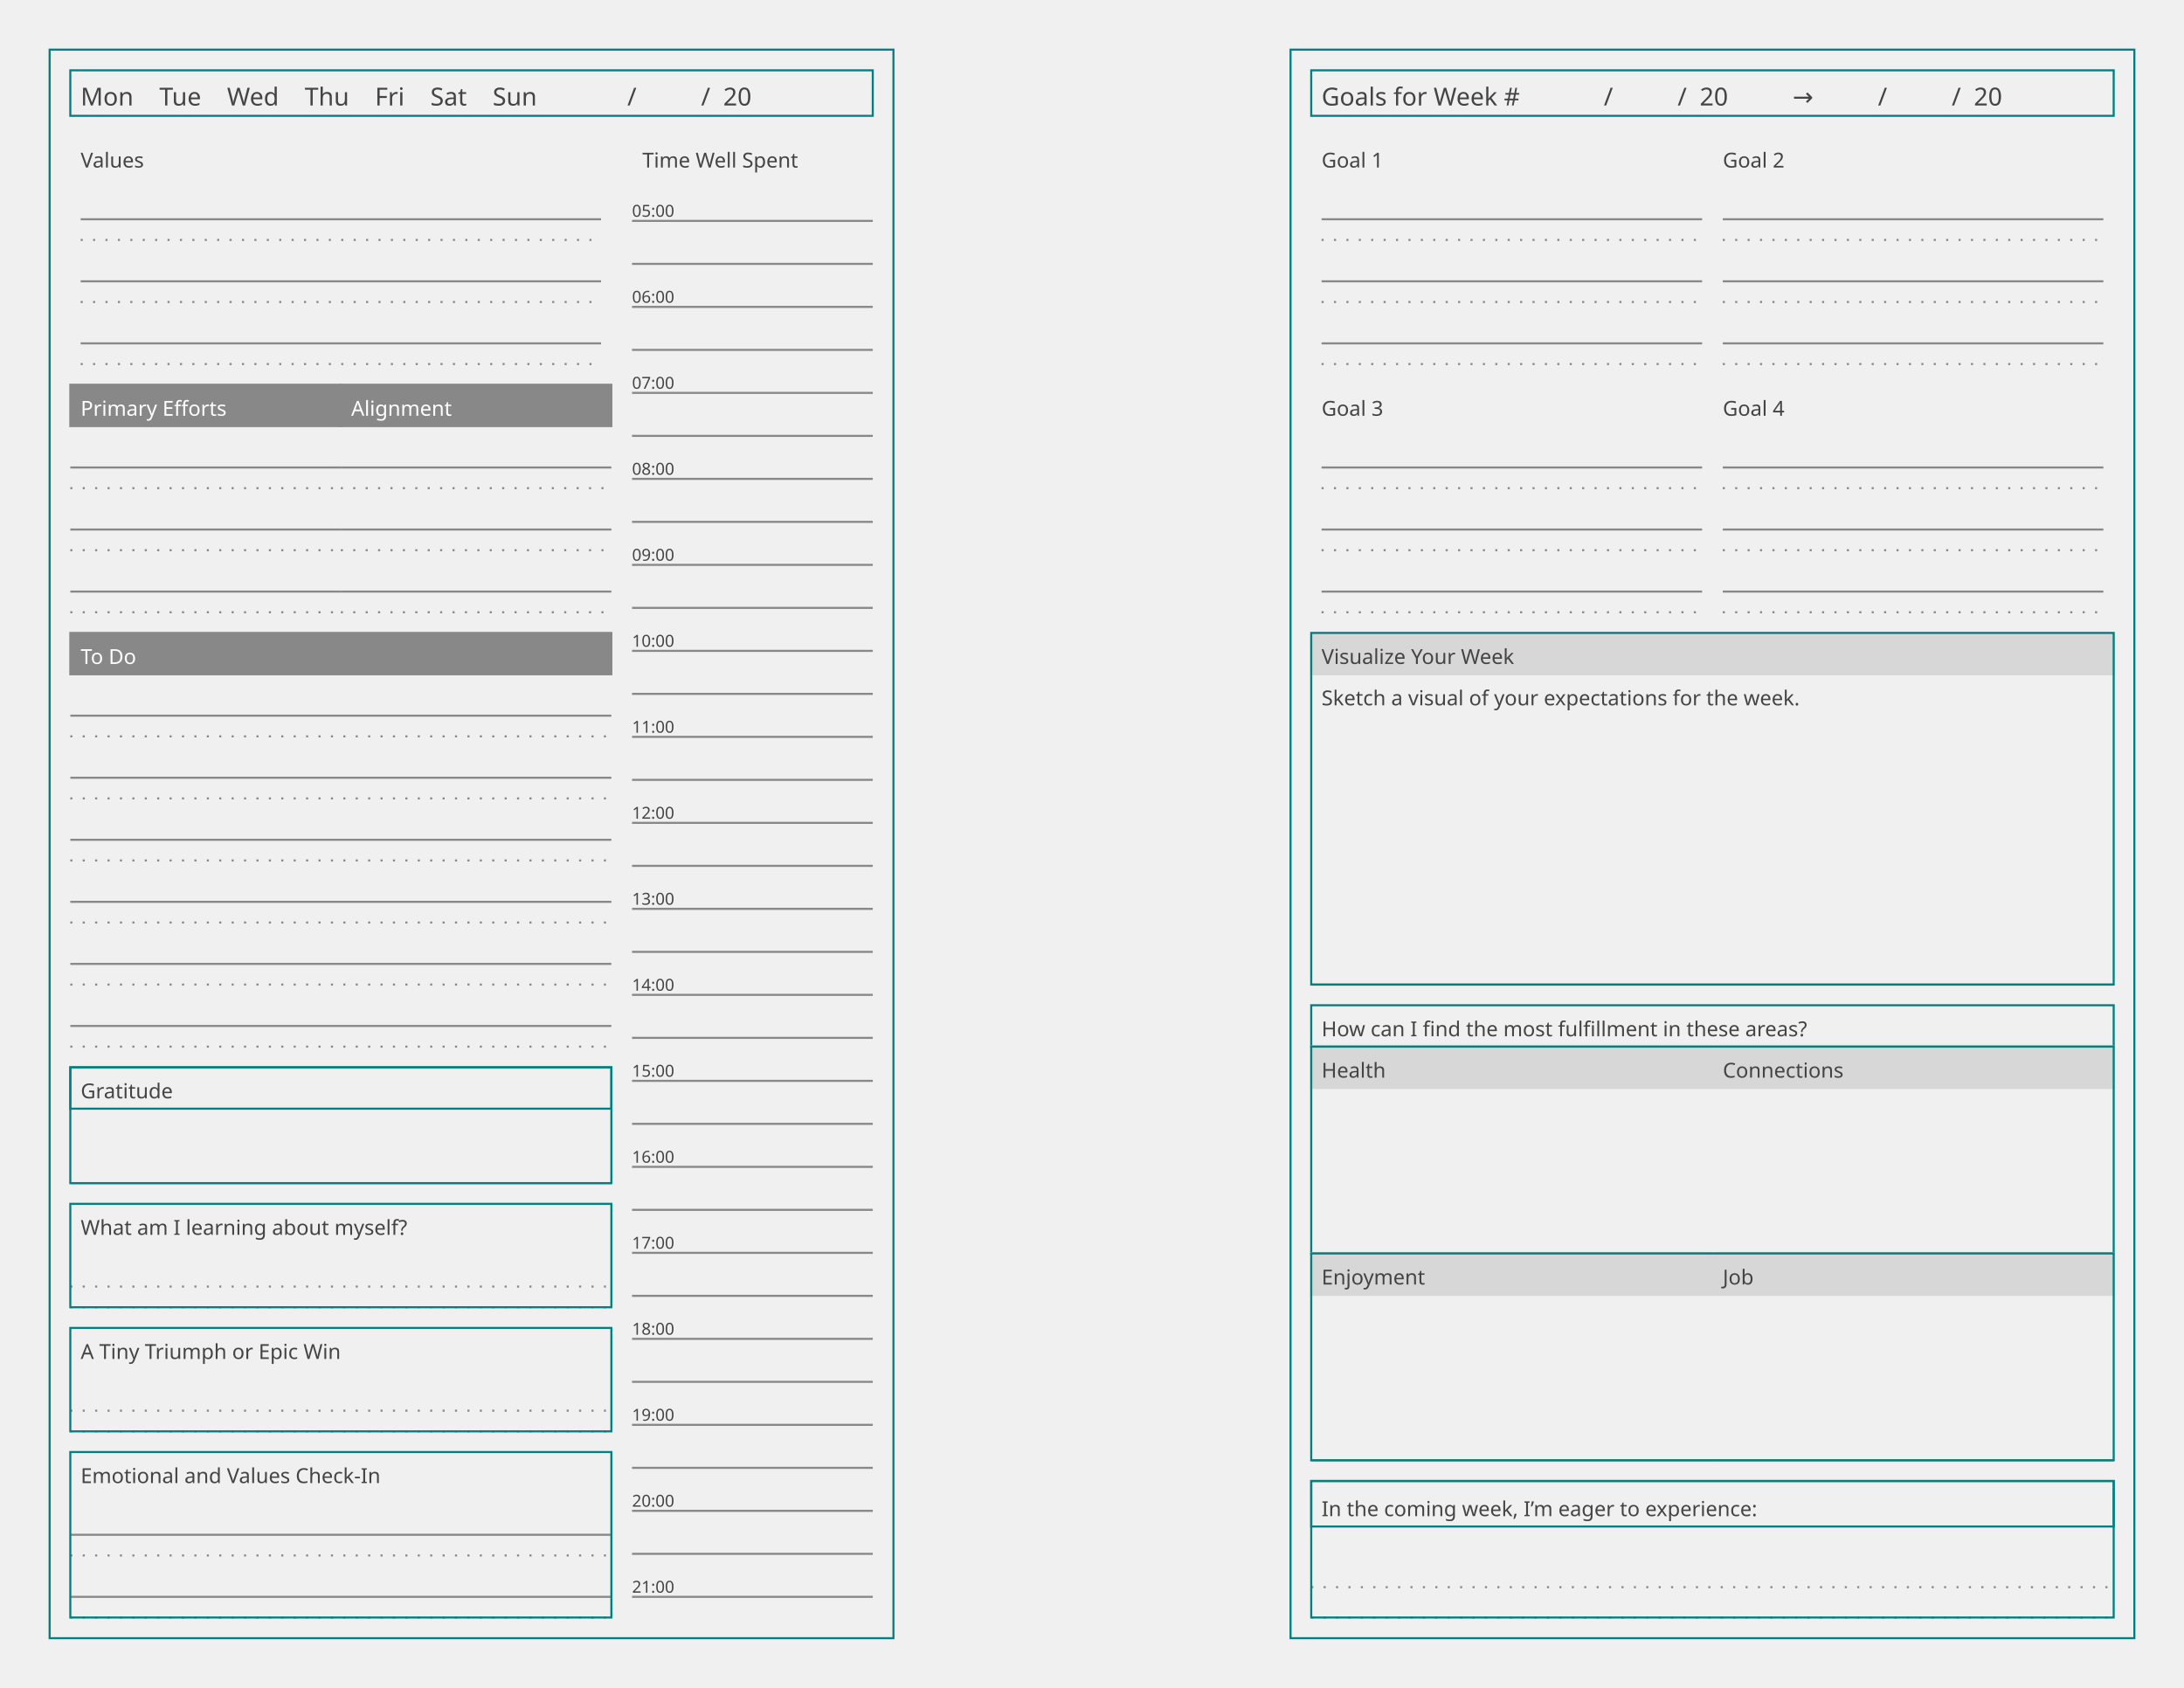
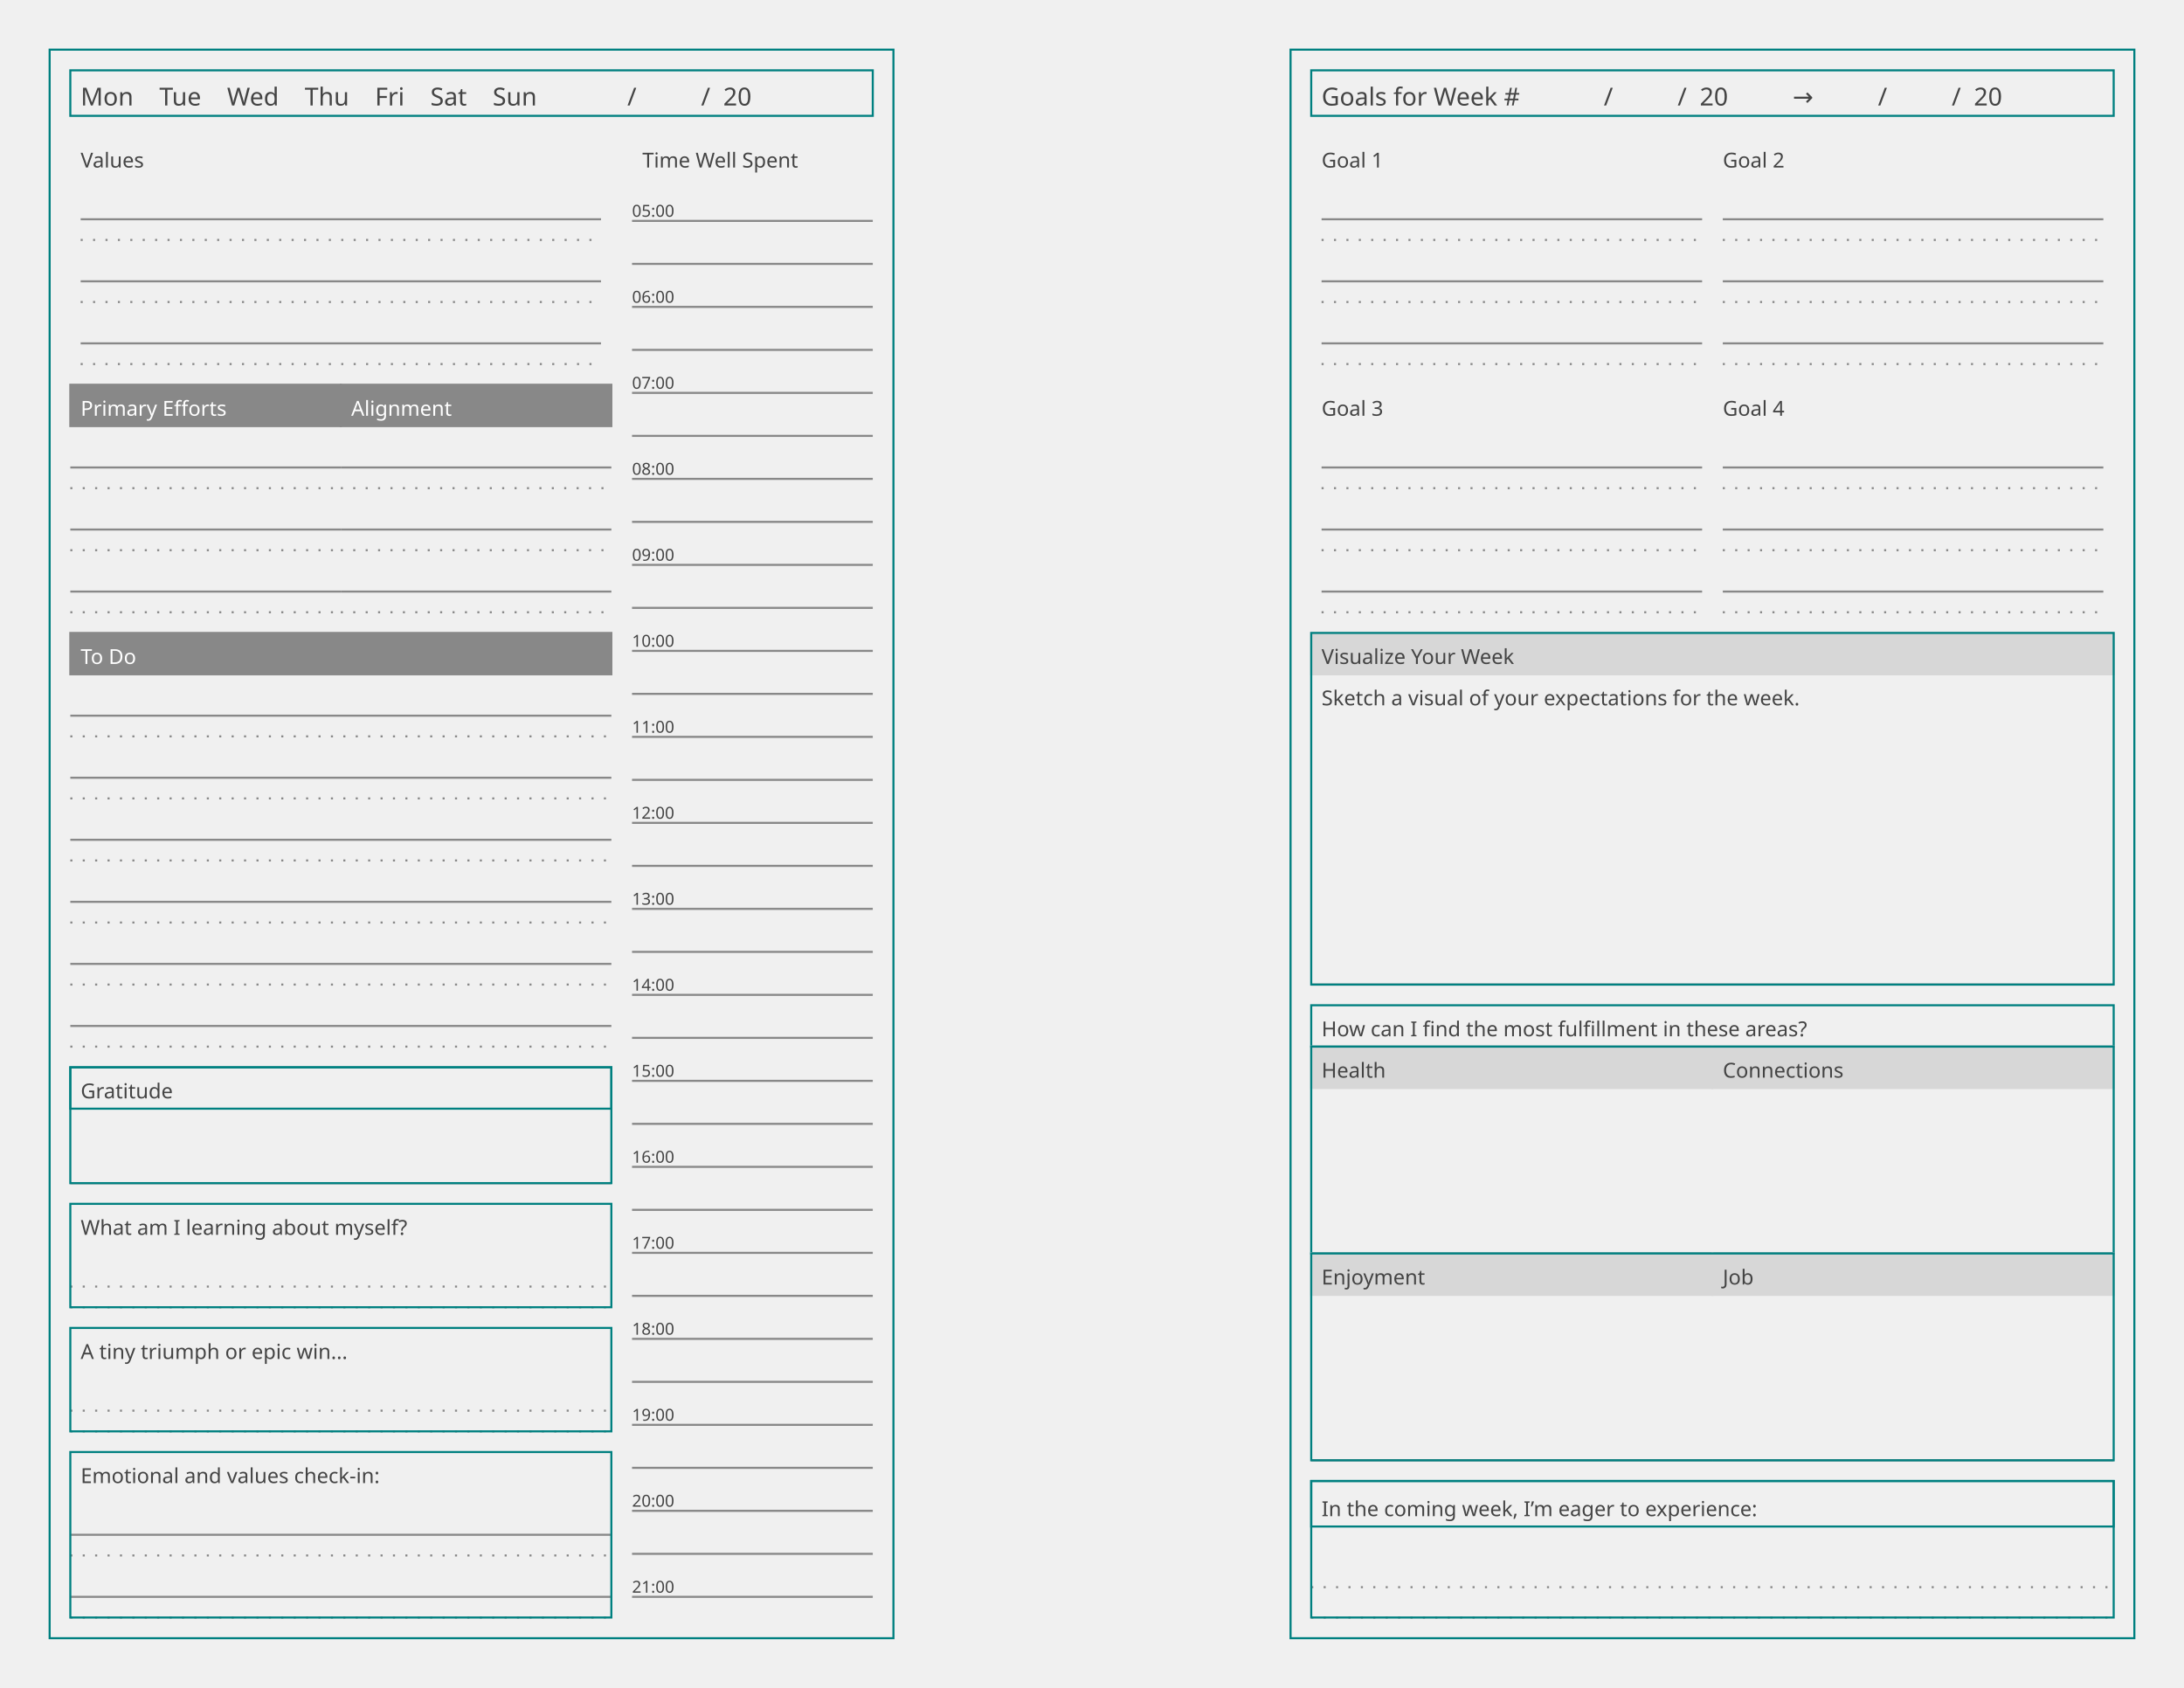
<svg xmlns="http://www.w3.org/2000/svg" baseProfile="tiny" height="8.5in" version="1.2" width="11in">
  <defs />
  <g transform="translate(24.0, 24.0)">
    <rect fill="none" height="768.0" stroke="#008080" width="408.0" x="0" y="0" />
    <g transform="translate(10, 10)">
      <rect fill="none" height="22" stroke="#008080" stroke-width="1" width="388.0" x="0" y="0" />
      <text alignment-baseline="text-after-edge" fill="#444444" font-family="Trebuchet MS" font-size="12" text-anchor="start" transform="translate(5,17)">Mon    Tue    Wed    Thu    Fri    Sat    Sun              /          /  20          </text>
    </g>
    <g transform="translate(10, 32)">
      <g transform="translate(0,10)">
        <g>
          <g transform="translate(0,0)">
            <text alignment-baseline="text-after-edge" fill="#444444" font-family="Ubuntu Mono" font-size="10" text-anchor="start" transform="translate(5,15)">Values</text>
          </g>
          <g transform="translate(0,20)">
            <g>
              <line stroke="#888888" stroke-dasharray="1,5" stroke-width="1" transform="translate(5,30.0)" x1="0" x2="251.6" y1="0" y2="0" />
              <line stroke="#888888" stroke-dasharray="1,5" stroke-width="1" transform="translate(5,60.0)" x1="0" x2="251.6" y1="0" y2="0" />
              <line stroke="#888888" stroke-dasharray="1,5" stroke-width="1" transform="translate(5,90.0)" x1="0" x2="251.6" y1="0" y2="0" />
            </g>
            <g>
              <line stroke="#888888" stroke-dasharray="1,0" stroke-width="1" transform="translate(5,20.0)" x1="0" x2="251.6" y1="0" y2="0" />
              <line stroke="#888888" stroke-dasharray="1,0" stroke-width="1" transform="translate(5,50.0)" x1="0" x2="251.6" y1="0" y2="0" />
              <line stroke="#888888" stroke-dasharray="1,0" stroke-width="1" transform="translate(5,80.0)" x1="0" x2="251.6" y1="0" y2="0" />
            </g>
          </g>
        </g>
      </g>
      <g transform="translate(0,130)">
        <g>
          <g transform="translate(0,0)">
            <g>
              <g transform="translate(0,0)">
                <rect fill="#888888" height="20" stroke="#888888" stroke-width="1" width="130.8" x="0" y="0" />
                <text alignment-baseline="text-after-edge" fill="#ffffff" font-family="Trebuchet MS" font-size="10" text-anchor="start" transform="translate(5,15)">Primary Efforts</text>
              </g>
              <g transform="translate(0,20)">
                <g>
                  <line stroke="#888888" stroke-dasharray="1,5" stroke-width="1" transform="translate(0,30.0)" x1="0" x2="130.8" y1="0" y2="0" />
                  <line stroke="#888888" stroke-dasharray="1,5" stroke-width="1" transform="translate(0,60.0)" x1="0" x2="130.8" y1="0" y2="0" />
                  <line stroke="#888888" stroke-dasharray="1,5" stroke-width="1" transform="translate(0,90.0)" x1="0" x2="130.8" y1="0" y2="0" />
                </g>
                <g>
                  <line stroke="#888888" stroke-dasharray="1,0" stroke-width="1" transform="translate(0,20.0)" x1="0" x2="130.8" y1="0" y2="0" />
                  <line stroke="#888888" stroke-dasharray="1,0" stroke-width="1" transform="translate(0,50.0)" x1="0" x2="130.8" y1="0" y2="0" />
                  <line stroke="#888888" stroke-dasharray="1,0" stroke-width="1" transform="translate(0,80.0)" x1="0" x2="130.8" y1="0" y2="0" />
                </g>
              </g>
            </g>
          </g>
          <g transform="translate(130.8,0)">
            <g>
              <g transform="translate(0,0)">
                <rect fill="#888888" height="20" stroke="#888888" stroke-width="1" width="130.8" x="0" y="0" />
                <text alignment-baseline="text-after-edge" fill="#ffffff" font-family="Trebuchet MS" font-size="10" text-anchor="start" transform="translate(5,15)">Alignment</text>
              </g>
              <g transform="translate(0,20)">
                <g>
                  <line stroke="#888888" stroke-dasharray="1,5" stroke-width="1" transform="translate(0,30.0)" x1="0" x2="130.8" y1="0" y2="0" />
                  <line stroke="#888888" stroke-dasharray="1,5" stroke-width="1" transform="translate(0,60.0)" x1="0" x2="130.8" y1="0" y2="0" />
                  <line stroke="#888888" stroke-dasharray="1,5" stroke-width="1" transform="translate(0,90.0)" x1="0" x2="130.8" y1="0" y2="0" />
                </g>
                <g>
                  <line stroke="#888888" stroke-dasharray="1,0" stroke-width="1" transform="translate(0,20.0)" x1="0" x2="130.8" y1="0" y2="0" />
                  <line stroke="#888888" stroke-dasharray="1,0" stroke-width="1" transform="translate(0,50.0)" x1="0" x2="130.8" y1="0" y2="0" />
                  <line stroke="#888888" stroke-dasharray="1,0" stroke-width="1" transform="translate(0,80.0)" x1="0" x2="130.8" y1="0" y2="0" />
                </g>
              </g>
            </g>
          </g>
        </g>
      </g>
      <g transform="translate(0,250)">
        <g>
          <g transform="translate(0,0)">
            <rect fill="#888888" height="20" stroke="#888888" stroke-width="1" width="261.6" x="0" y="0" />
            <text alignment-baseline="text-after-edge" fill="#ffffff" font-family="Ubuntu Mono" font-size="10" text-anchor="start" transform="translate(5,15)">To Do</text>
          </g>
          <g transform="translate(0,20)">
            <g>
              <line stroke="#888888" stroke-dasharray="1,5" stroke-width="1" transform="translate(0,30.0)" x1="0" x2="261.6" y1="0" y2="0" />
              <line stroke="#888888" stroke-dasharray="1,5" stroke-width="1" transform="translate(0,60.0)" x1="0" x2="261.6" y1="0" y2="0" />
              <line stroke="#888888" stroke-dasharray="1,5" stroke-width="1" transform="translate(0,90.0)" x1="0" x2="261.6" y1="0" y2="0" />
              <line stroke="#888888" stroke-dasharray="1,5" stroke-width="1" transform="translate(0,120.0)" x1="0" x2="261.6" y1="0" y2="0" />
              <line stroke="#888888" stroke-dasharray="1,5" stroke-width="1" transform="translate(0,150.0)" x1="0" x2="261.6" y1="0" y2="0" />
              <line stroke="#888888" stroke-dasharray="1,5" stroke-width="1" transform="translate(0,180.0)" x1="0" x2="261.6" y1="0" y2="0" />
            </g>
            <g>
              <line stroke="#888888" stroke-dasharray="1,0" stroke-width="1" transform="translate(0,20.0)" x1="0" x2="261.6" y1="0" y2="0" />
              <line stroke="#888888" stroke-dasharray="1,0" stroke-width="1" transform="translate(0,50.0)" x1="0" x2="261.6" y1="0" y2="0" />
              <line stroke="#888888" stroke-dasharray="1,0" stroke-width="1" transform="translate(0,80.0)" x1="0" x2="261.6" y1="0" y2="0" />
              <line stroke="#888888" stroke-dasharray="1,0" stroke-width="1" transform="translate(0,110.0)" x1="0" x2="261.6" y1="0" y2="0" />
              <line stroke="#888888" stroke-dasharray="1,0" stroke-width="1" transform="translate(0,140.0)" x1="0" x2="261.6" y1="0" y2="0" />
              <line stroke="#888888" stroke-dasharray="1,0" stroke-width="1" transform="translate(0,170.0)" x1="0" x2="261.6" y1="0" y2="0" />
            </g>
          </g>
        </g>
      </g>
      <g transform="translate(0,460)">
        <g>
          <g transform="translate(0,0)">
            <rect fill="none" height="20" stroke="#008080" stroke-width="1" width="261.6" x="0" y="0" />
            <text alignment-baseline="text-after-edge" fill="#444444" font-family="Trebuchet MS" font-size="10" text-anchor="start" transform="translate(5,15)">Gratitude</text>
          </g>
          <g transform="translate(0,20)">
            <line stroke="#888888" stroke-dasharray="1,0" stroke-width="1" transform="translate(0,36.0)" x1="0" x2="261.6" y1="0" y2="0" />
          </g>
        </g>
        <rect fill="none" height="56.0" stroke="#008080" stroke-width="1" width="261.6" x="0" y="0" />
      </g>
      <g transform="translate(0,526.0)">
        <g>
          <g transform="translate(0,0)">
            <text alignment-baseline="text-after-edge" fill="#444444" font-family="Ubuntu Mono" font-size="10" text-anchor="start" transform="translate(5,15)">What am I learning about myself?</text>
          </g>
          <g transform="translate(0,20)">
            <g>
              <line stroke="#888888" stroke-dasharray="1,5" stroke-width="1" transform="translate(0,30.0)" x1="0" x2="261.6" y1="0" y2="0" />
            </g>
            <g>
              <line stroke="#888888" stroke-dasharray="1,5" stroke-width="1" transform="translate(0,20.0)" x1="0" x2="261.6" y1="0" y2="0" />
            </g>
          </g>
        </g>
        <rect fill="none" height="50" stroke="#008080" stroke-width="1" width="261.6" x="0" y="0" />
      </g>
      <g transform="translate(0,586.0)">
        <g>
          <g transform="translate(0,0)">
-             <text alignment-baseline="text-after-edge" fill="#444444" font-family="Ubuntu Mono" font-size="10" text-anchor="start" transform="translate(5,15)">A Tiny Triumph or Epic Win</text>
+             <text alignment-baseline="text-after-edge" fill="#444444" font-family="Ubuntu Mono" font-size="10" text-anchor="start" transform="translate(5,15)">A tiny triumph or epic win...</text>
          </g>
          <g transform="translate(0,20)">
            <g>
              <line stroke="#888888" stroke-dasharray="1,5" stroke-width="1" transform="translate(0,30.0)" x1="0" x2="261.6" y1="0" y2="0" />
            </g>
            <g>
              <line stroke="#888888" stroke-dasharray="1,5" stroke-width="1" transform="translate(0,20.0)" x1="0" x2="261.6" y1="0" y2="0" />
            </g>
          </g>
        </g>
        <rect fill="none" height="50" stroke="#008080" stroke-width="1" width="261.6" x="0" y="0" />
      </g>
      <g transform="translate(0,646.0)">
        <g>
          <g transform="translate(0,0)">
-             <text alignment-baseline="text-after-edge" fill="#444444" font-family="Ubuntu Mono" font-size="10" text-anchor="start" transform="translate(5,15)">Emotional and Values Check-In</text>
+             <text alignment-baseline="text-after-edge" fill="#444444" font-family="Ubuntu Mono" font-size="10" text-anchor="start" transform="translate(5,15)">Emotional and values check-in:</text>
          </g>
          <g transform="translate(0,20)">
            <g>
              <line stroke="#888888" stroke-dasharray="1,5" stroke-width="1" transform="translate(0,30.0)" x1="0" x2="261.6" y1="0" y2="0" />
              <line stroke="#888888" stroke-dasharray="1,5" stroke-width="1" transform="translate(0,60.0)" x1="0" x2="261.6" y1="0" y2="0" />
            </g>
            <g>
              <line stroke="#888888" stroke-dasharray="1,0" stroke-width="1" transform="translate(0,20.0)" x1="0" x2="261.6" y1="0" y2="0" />
              <line stroke="#888888" stroke-dasharray="1,0" stroke-width="1" transform="translate(0,50.0)" x1="0" x2="261.6" y1="0" y2="0" />
            </g>
          </g>
        </g>
        <rect fill="none" height="80" stroke="#008080" stroke-width="1" width="261.6" x="0" y="0" />
      </g>
    </g>
    <g transform="translate(281.6,32)">
      <g>
        <rect fill="none" height="20" stroke="none" width="116.4" x="0" y="10" />
        <text alignment-baseline="text-after-edge" fill="#444444" font-family="Ubuntu Mono" font-size="10" text-anchor="start" x="5" y="25">Time Well Spent</text>
      </g>
      <g>
        <text alignment-baseline="text-after-edge" fill="#444444" font-family="Ubuntu Mono" font-size="8" text-anchor="start" x="0" y="48.788">05:00</text>
        <line stroke="#888888" x1="0" x2="116.4" y1="50.788" y2="50.788" />
        <line stroke="#888888" x1="0" x2="116.4" y1="71.576" y2="71.576" />
        <text alignment-baseline="text-after-edge" fill="#444444" font-family="Ubuntu Mono" font-size="8" text-anchor="start" x="0" y="90.364">06:00</text>
        <line stroke="#888888" x1="0" x2="116.4" y1="92.364" y2="92.364" />
        <line stroke="#888888" x1="0" x2="116.4" y1="113.152" y2="113.152" />
        <text alignment-baseline="text-after-edge" fill="#444444" font-family="Ubuntu Mono" font-size="8" text-anchor="start" x="0" y="131.939">07:00</text>
        <line stroke="#888888" x1="0" x2="116.4" y1="133.939" y2="133.939" />
        <line stroke="#888888" x1="0" x2="116.4" y1="154.727" y2="154.727" />
        <text alignment-baseline="text-after-edge" fill="#444444" font-family="Ubuntu Mono" font-size="8" text-anchor="start" x="0" y="173.515">08:00</text>
        <line stroke="#888888" x1="0" x2="116.4" y1="175.515" y2="175.515" />
        <line stroke="#888888" x1="0" x2="116.4" y1="196.303" y2="196.303" />
        <text alignment-baseline="text-after-edge" fill="#444444" font-family="Ubuntu Mono" font-size="8" text-anchor="start" x="0" y="215.091">09:00</text>
        <line stroke="#888888" x1="0" x2="116.4" y1="217.091" y2="217.091" />
        <line stroke="#888888" x1="0" x2="116.4" y1="237.879" y2="237.879" />
        <text alignment-baseline="text-after-edge" fill="#444444" font-family="Ubuntu Mono" font-size="8" text-anchor="start" x="0" y="256.667">10:00</text>
        <line stroke="#888888" x1="0" x2="116.4" y1="258.667" y2="258.667" />
        <line stroke="#888888" x1="0" x2="116.4" y1="279.455" y2="279.455" />
        <text alignment-baseline="text-after-edge" fill="#444444" font-family="Ubuntu Mono" font-size="8" text-anchor="start" x="0" y="298.242">11:00</text>
        <line stroke="#888888" x1="0" x2="116.4" y1="300.242" y2="300.242" />
        <line stroke="#888888" x1="0" x2="116.4" y1="321.03" y2="321.03" />
        <text alignment-baseline="text-after-edge" fill="#444444" font-family="Ubuntu Mono" font-size="8" text-anchor="start" x="0" y="339.818">12:00</text>
        <line stroke="#888888" x1="0" x2="116.4" y1="341.818" y2="341.818" />
        <line stroke="#888888" x1="0" x2="116.4" y1="362.606" y2="362.606" />
        <text alignment-baseline="text-after-edge" fill="#444444" font-family="Ubuntu Mono" font-size="8" text-anchor="start" x="0" y="381.394">13:00</text>
        <line stroke="#888888" x1="0" x2="116.4" y1="383.394" y2="383.394" />
        <line stroke="#888888" x1="0" x2="116.4" y1="404.182" y2="404.182" />
        <text alignment-baseline="text-after-edge" fill="#444444" font-family="Ubuntu Mono" font-size="8" text-anchor="start" x="0" y="422.97">14:00</text>
        <line stroke="#888888" x1="0" x2="116.4" y1="424.97" y2="424.97" />
        <line stroke="#888888" x1="0" x2="116.4" y1="445.758" y2="445.758" />
        <text alignment-baseline="text-after-edge" fill="#444444" font-family="Ubuntu Mono" font-size="8" text-anchor="start" x="0" y="464.545">15:00</text>
        <line stroke="#888888" x1="0" x2="116.4" y1="466.545" y2="466.545" />
        <line stroke="#888888" x1="0" x2="116.4" y1="487.333" y2="487.333" />
        <text alignment-baseline="text-after-edge" fill="#444444" font-family="Ubuntu Mono" font-size="8" text-anchor="start" x="0" y="506.121">16:00</text>
        <line stroke="#888888" x1="0" x2="116.4" y1="508.121" y2="508.121" />
        <line stroke="#888888" x1="0" x2="116.4" y1="528.909" y2="528.909" />
        <text alignment-baseline="text-after-edge" fill="#444444" font-family="Ubuntu Mono" font-size="8" text-anchor="start" x="0" y="547.697">17:00</text>
        <line stroke="#888888" x1="0" x2="116.4" y1="549.697" y2="549.697" />
        <line stroke="#888888" x1="0" x2="116.4" y1="570.485" y2="570.485" />
        <text alignment-baseline="text-after-edge" fill="#444444" font-family="Ubuntu Mono" font-size="8" text-anchor="start" x="0" y="589.273">18:00</text>
        <line stroke="#888888" x1="0" x2="116.4" y1="591.273" y2="591.273" />
        <line stroke="#888888" x1="0" x2="116.4" y1="612.061" y2="612.061" />
        <text alignment-baseline="text-after-edge" fill="#444444" font-family="Ubuntu Mono" font-size="8" text-anchor="start" x="0" y="630.848">19:00</text>
        <line stroke="#888888" x1="0" x2="116.4" y1="632.848" y2="632.848" />
        <line stroke="#888888" x1="0" x2="116.4" y1="653.636" y2="653.636" />
        <text alignment-baseline="text-after-edge" fill="#444444" font-family="Ubuntu Mono" font-size="8" text-anchor="start" x="0" y="672.424">20:00</text>
        <line stroke="#888888" x1="0" x2="116.4" y1="674.424" y2="674.424" />
        <line stroke="#888888" x1="0" x2="116.4" y1="695.212" y2="695.212" />
        <text alignment-baseline="text-after-edge" fill="#444444" font-family="Ubuntu Mono" font-size="8" text-anchor="start" x="0" y="714.0">21:00</text>
        <line stroke="#888888" x1="0" x2="116.4" y1="716.0" y2="716.0" />
      </g>
    </g>
  </g>
  <g transform="translate(624.0, 24.0)">
    <rect fill="none" height="768.0" stroke="#008080" width="408.0" x="0" y="0" />
    <g transform="translate(10, 10)">
      <rect fill="none" height="22" stroke="#008080" stroke-width="1" width="388.0" x="0" y="0" />
      <text alignment-baseline="text-after-edge" fill="#444444" font-family="Trebuchet MS" font-size="12" text-anchor="start" transform="translate(5,17)">Goals for Week #             /          /  20          →          /          /  20          </text>
    </g>
    <g transform="translate(10, 32)">
      <g transform="translate(0,10)">
        <g>
          <g transform="translate(0,0)">
            <g>
              <g transform="translate(0,0)">
                <text alignment-baseline="text-after-edge" fill="#444444" font-family="Trebuchet MS" font-size="10" text-anchor="start" transform="translate(5,15)">Goal 1</text>
              </g>
              <g transform="translate(0,20)">
                <g>
                  <line stroke="#888888" stroke-dasharray="1,5" stroke-width="1" transform="translate(5,30.0)" x1="0" x2="184.0" y1="0" y2="0" />
                  <line stroke="#888888" stroke-dasharray="1,5" stroke-width="1" transform="translate(5,60.0)" x1="0" x2="184.0" y1="0" y2="0" />
                  <line stroke="#888888" stroke-dasharray="1,5" stroke-width="1" transform="translate(5,90.0)" x1="0" x2="184.0" y1="0" y2="0" />
                </g>
                <g>
                  <line stroke="#888888" stroke-dasharray="1,0" stroke-width="1" transform="translate(5,20.0)" x1="0" x2="184.0" y1="0" y2="0" />
                  <line stroke="#888888" stroke-dasharray="1,0" stroke-width="1" transform="translate(5,50.0)" x1="0" x2="184.0" y1="0" y2="0" />
                  <line stroke="#888888" stroke-dasharray="1,0" stroke-width="1" transform="translate(5,80.0)" x1="0" x2="184.0" y1="0" y2="0" />
                </g>
              </g>
            </g>
          </g>
          <g transform="translate(194.0,0)">
            <g>
              <g transform="translate(0,0)">
                <text alignment-baseline="text-after-edge" fill="#444444" font-family="Trebuchet MS" font-size="10" text-anchor="start" transform="translate(5,15)">Goal 2</text>
              </g>
              <g transform="translate(0,20)">
                <g>
                  <line stroke="#888888" stroke-dasharray="1,5" stroke-width="1" transform="translate(5,30.0)" x1="0" x2="184.0" y1="0" y2="0" />
                  <line stroke="#888888" stroke-dasharray="1,5" stroke-width="1" transform="translate(5,60.0)" x1="0" x2="184.0" y1="0" y2="0" />
                  <line stroke="#888888" stroke-dasharray="1,5" stroke-width="1" transform="translate(5,90.0)" x1="0" x2="184.0" y1="0" y2="0" />
                </g>
                <g>
                  <line stroke="#888888" stroke-dasharray="1,0" stroke-width="1" transform="translate(5,20.0)" x1="0" x2="184.0" y1="0" y2="0" />
                  <line stroke="#888888" stroke-dasharray="1,0" stroke-width="1" transform="translate(5,50.0)" x1="0" x2="184.0" y1="0" y2="0" />
                  <line stroke="#888888" stroke-dasharray="1,0" stroke-width="1" transform="translate(5,80.0)" x1="0" x2="184.0" y1="0" y2="0" />
                </g>
              </g>
            </g>
          </g>
        </g>
      </g>
      <g transform="translate(0,130)">
        <g>
          <g transform="translate(0,0)">
            <g>
              <g transform="translate(0,0)">
                <text alignment-baseline="text-after-edge" fill="#444444" font-family="Trebuchet MS" font-size="10" text-anchor="start" transform="translate(5,15)">Goal 3</text>
              </g>
              <g transform="translate(0,20)">
                <g>
                  <line stroke="#888888" stroke-dasharray="1,5" stroke-width="1" transform="translate(5,30.0)" x1="0" x2="184.0" y1="0" y2="0" />
                  <line stroke="#888888" stroke-dasharray="1,5" stroke-width="1" transform="translate(5,60.0)" x1="0" x2="184.0" y1="0" y2="0" />
                  <line stroke="#888888" stroke-dasharray="1,5" stroke-width="1" transform="translate(5,90.0)" x1="0" x2="184.0" y1="0" y2="0" />
                </g>
                <g>
                  <line stroke="#888888" stroke-dasharray="1,0" stroke-width="1" transform="translate(5,20.0)" x1="0" x2="184.0" y1="0" y2="0" />
                  <line stroke="#888888" stroke-dasharray="1,0" stroke-width="1" transform="translate(5,50.0)" x1="0" x2="184.0" y1="0" y2="0" />
                  <line stroke="#888888" stroke-dasharray="1,0" stroke-width="1" transform="translate(5,80.0)" x1="0" x2="184.0" y1="0" y2="0" />
                </g>
              </g>
            </g>
          </g>
          <g transform="translate(194.0,0)">
            <g>
              <g transform="translate(0,0)">
                <text alignment-baseline="text-after-edge" fill="#444444" font-family="Trebuchet MS" font-size="10" text-anchor="start" transform="translate(5,15)">Goal 4</text>
              </g>
              <g transform="translate(0,20)">
                <g>
                  <line stroke="#888888" stroke-dasharray="1,5" stroke-width="1" transform="translate(5,30.0)" x1="0" x2="184.0" y1="0" y2="0" />
                  <line stroke="#888888" stroke-dasharray="1,5" stroke-width="1" transform="translate(5,60.0)" x1="0" x2="184.0" y1="0" y2="0" />
                  <line stroke="#888888" stroke-dasharray="1,5" stroke-width="1" transform="translate(5,90.0)" x1="0" x2="184.0" y1="0" y2="0" />
                </g>
                <g>
                  <line stroke="#888888" stroke-dasharray="1,0" stroke-width="1" transform="translate(5,20.0)" x1="0" x2="184.0" y1="0" y2="0" />
                  <line stroke="#888888" stroke-dasharray="1,0" stroke-width="1" transform="translate(5,50.0)" x1="0" x2="184.0" y1="0" y2="0" />
                  <line stroke="#888888" stroke-dasharray="1,0" stroke-width="1" transform="translate(5,80.0)" x1="0" x2="184.0" y1="0" y2="0" />
                </g>
              </g>
            </g>
          </g>
        </g>
      </g>
      <g transform="translate(0,250)">
        <g transform="translate(0,0)">
          <rect fill="#d7d7d7" height="20" stroke="#d7d7d7" stroke-width="1" width="388.0" x="0" y="0" />
          <text alignment-baseline="text-after-edge" fill="#444444" font-family="Trebuchet MS" font-size="10" text-anchor="start" transform="translate(5,15)">Visualize Your Week</text>
        </g>
        <g transform="translate(0,20)">
          <g>
            <g transform="translate(0,0)">
              <text alignment-baseline="text-after-edge" fill="#444444" font-family="Ubuntu Mono" font-size="10" text-anchor="start" transform="translate(5,15)">Sketch a visual of your expectations for the week.</text>
            </g>
            <g transform="translate(0,20)">
              <line stroke="#888888" stroke-dasharray="1,0" stroke-width="1" transform="translate(0,130.0)" x1="0" x2="388.0" y1="0" y2="0" />
            </g>
          </g>
        </g>
        <rect fill="none" height="170" stroke="#008080" stroke-width="1" width="388.0" x="0" y="0" />
      </g>
      <g transform="translate(0,430)">
        <g transform="translate(0,0)">
          <rect fill="none" height="20" stroke="#008080" stroke-width="1" width="388.0" x="0" y="0" />
          <text alignment-baseline="text-after-edge" fill="#444444" font-family="Trebuchet MS" font-size="10" text-anchor="start" transform="translate(5,15)">How can I find the most fulfillment in these areas?</text>
        </g>
        <g transform="translate(0,20)">
          <g>
            <g transform="translate(0,0)">
              <g>
                <g transform="translate(0,0)">
                  <rect fill="#d7d7d7" height="20" stroke="#d7d7d7" stroke-width="1" width="194.0" x="0" y="0" />
                  <text alignment-baseline="text-after-edge" fill="#444444" font-family="Trebuchet MS" font-size="10" text-anchor="start" transform="translate(5,15)">Health</text>
                </g>
                <g transform="translate(0,20)">
                  <line stroke="#888888" stroke-dasharray="1,0" stroke-width="1" transform="translate(0,80.0)" x1="0" x2="194.0" y1="0" y2="0" />
                </g>
              </g>
            </g>
            <g transform="translate(194.0,0)">
              <g>
                <g transform="translate(0,0)">
                  <rect fill="#d7d7d7" height="20" stroke="#d7d7d7" stroke-width="1" width="194.0" x="0" y="0" />
                  <text alignment-baseline="text-after-edge" fill="#444444" font-family="Trebuchet MS" font-size="10" text-anchor="start" transform="translate(5,15)">Connections</text>
                </g>
                <g transform="translate(0,20)">
                  <line stroke="#888888" stroke-dasharray="1,0" stroke-width="1" transform="translate(0,80.0)" x1="0" x2="194.0" y1="0" y2="0" />
                </g>
              </g>
            </g>
          </g>
          <rect fill="none" height="100" stroke="#008080" stroke-width="1" width="388.0" x="0" y="0" />
        </g>
        <g transform="translate(0,120)">
          <g>
            <g transform="translate(0,0)">
              <g>
                <g transform="translate(0,0)">
                  <rect fill="#d7d7d7" height="20" stroke="#d7d7d7" stroke-width="1" width="194.0" x="0" y="0" />
                  <text alignment-baseline="text-after-edge" fill="#444444" font-family="Trebuchet MS" font-size="10" text-anchor="start" transform="translate(5,15)">Enjoyment</text>
                </g>
                <g transform="translate(0,20)">
                  <line stroke="#888888" stroke-dasharray="1,0" stroke-width="1" transform="translate(0,80.0)" x1="0" x2="194.0" y1="0" y2="0" />
                </g>
              </g>
            </g>
            <g transform="translate(194.0,0)">
              <g>
                <g transform="translate(0,0)">
                  <rect fill="#d7d7d7" height="20" stroke="#d7d7d7" stroke-width="1" width="194.0" x="0" y="0" />
                  <text alignment-baseline="text-after-edge" fill="#444444" font-family="Trebuchet MS" font-size="10" text-anchor="start" transform="translate(5,15)">Job</text>
                </g>
                <g transform="translate(0,20)">
                  <line stroke="#888888" stroke-dasharray="1,0" stroke-width="1" transform="translate(0,80.0)" x1="0" x2="194.0" y1="0" y2="0" />
                </g>
              </g>
            </g>
          </g>
          <rect fill="none" height="100" stroke="#008080" stroke-width="1" width="388.0" x="0" y="0" />
        </g>
      </g>
      <g transform="translate(0,660)">
        <g>
          <g transform="translate(0,0)">
            <rect fill="none" height="22.0" stroke="#008080" stroke-width="1" width="388.0" x="0" y="0" />
            <text alignment-baseline="text-after-edge" fill="#444444" font-family="Ubuntu Mono" font-size="10" text-anchor="start" transform="translate(5,17.0)">In the coming week, I’m eager to experience:</text>
          </g>
          <g transform="translate(0,22.0)">
            <g>
              <line stroke="#888888" stroke-dasharray="1,5" stroke-width="1" transform="translate(0,44.0)" x1="0" x2="388.0" y1="0" y2="0" />
            </g>
            <g>
              <line stroke="#888888" stroke-dasharray="1,5" stroke-width="1" transform="translate(0,29.33333)" x1="0" x2="388.0" y1="0" y2="0" />
            </g>
          </g>
        </g>
        <rect fill="none" height="66.0" stroke="#008080" stroke-width="1" width="388.0" x="0" y="0" />
      </g>
    </g>
  </g>
</svg>
